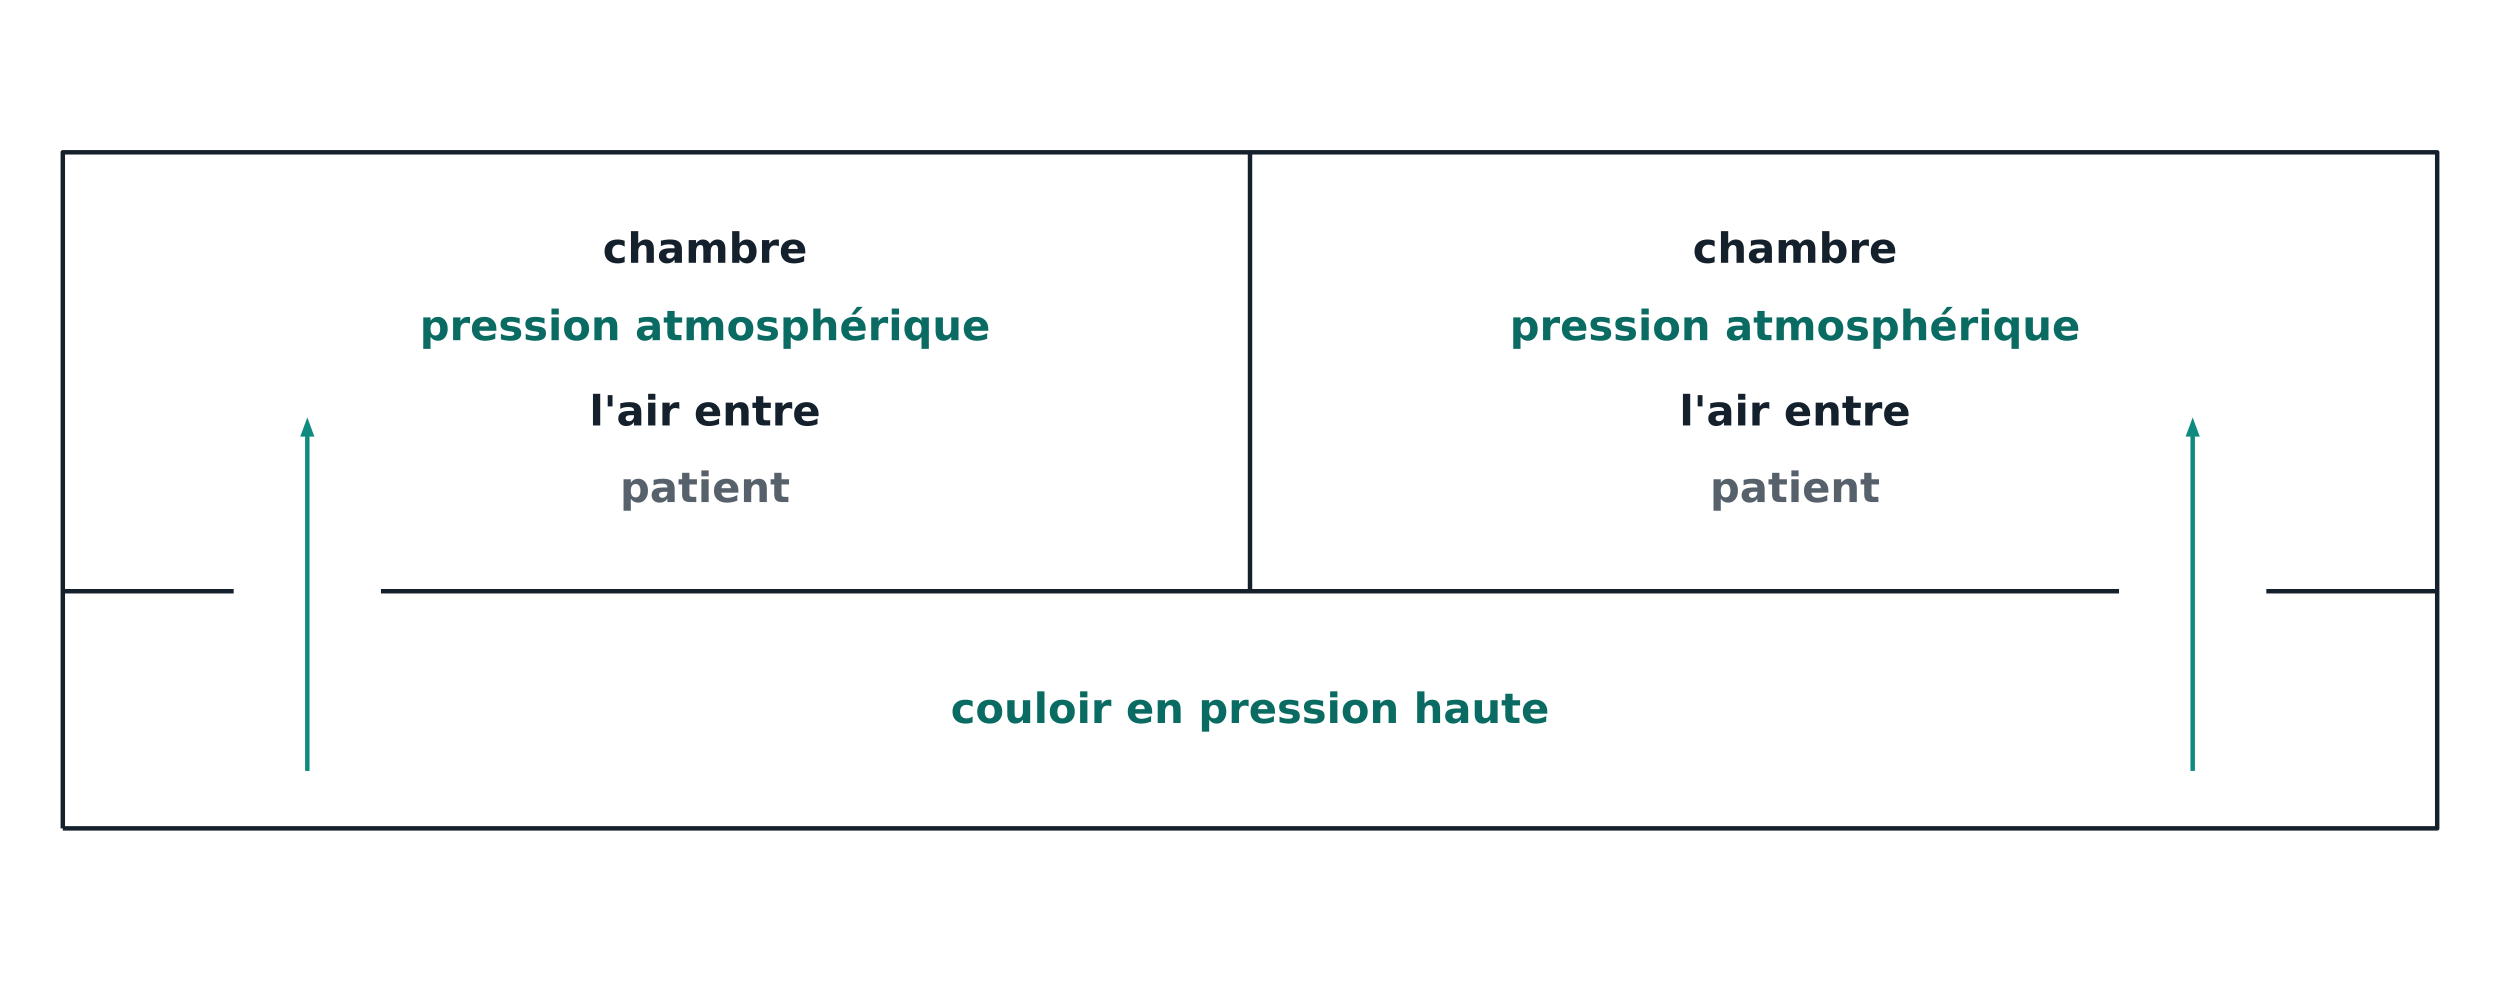
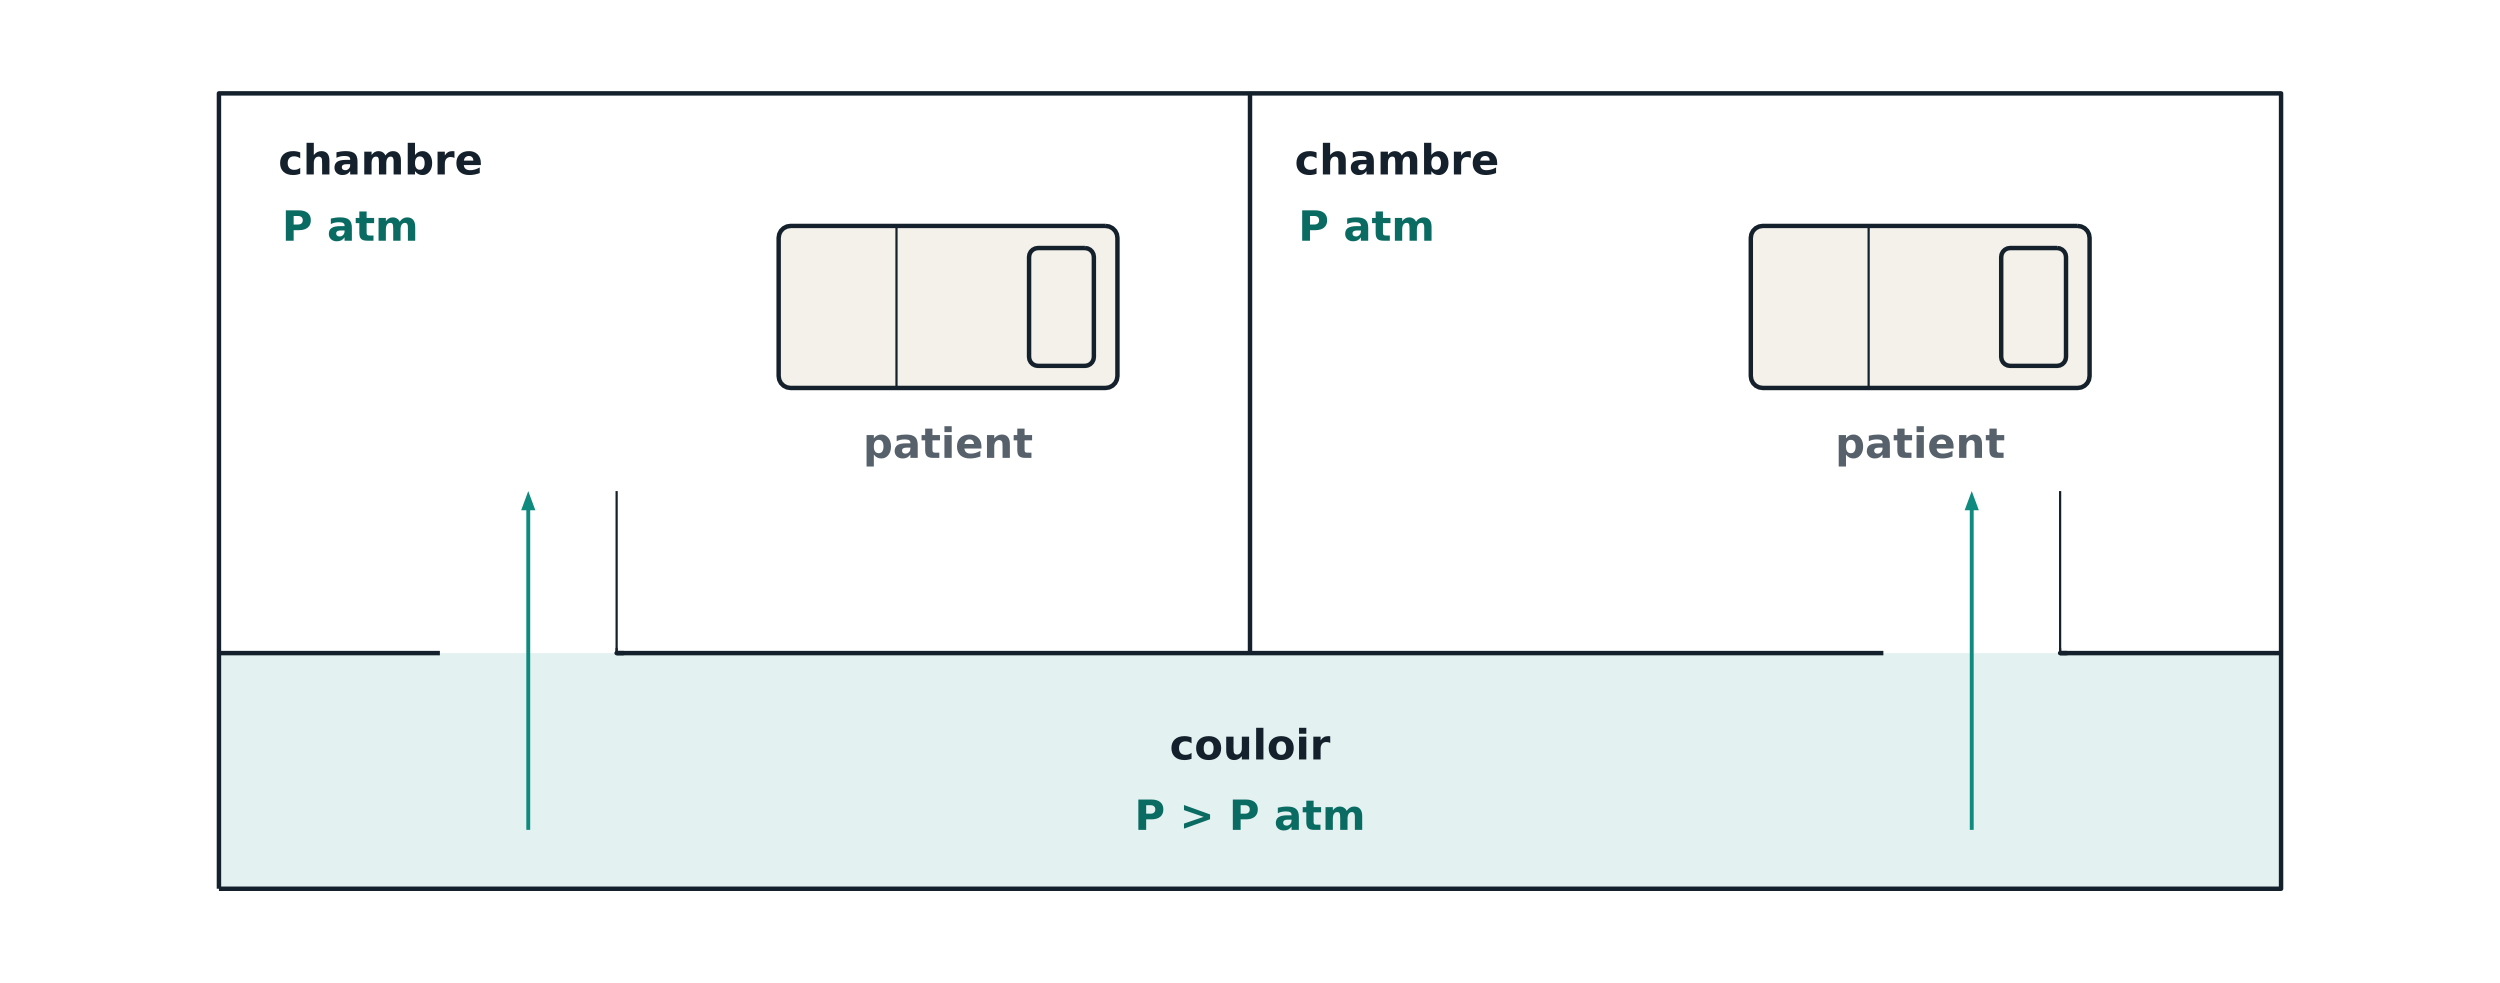
- <svg xmlns="http://www.w3.org/2000/svg" viewBox="0 0 1680 660" class="tf-figure" width="1680" height="660" style="aspect-ratio: 1680 / 660" data-viewbox="0 0 1680 660" data-min-text="28" data-slot="1680x660" preserveAspectRatio="xMinYMin meet" role="img" aria-label="Vue en plan de deux chambres de patient à la pression atmosphérique et d'un couloir en pression haute. L'air entre dans chaque chambre depuis le couloir par la porte.">
+ <svg xmlns="http://www.w3.org/2000/svg" viewBox="0 0 1680 660" class="tf-figure" width="1680" height="660" style="aspect-ratio: 1680 / 660" data-viewbox="0 0 1680 660" data-min-text="28" data-slot="1680x660" preserveAspectRatio="xMinYMin meet" role="img" aria-label="Vue en plan de deux chambres de patient à la pression atmosphérique, desservies par un couloir en surpression. Par chaque porte ouverte, l'air passe du couloir vers la chambre.">
  <defs>
    <style type="text/css">.tf-figure *{stroke-linejoin: round; stroke-linecap: butt}</style>
  </defs>
  <g id="tf-cascade-figure_1">
    <g id="tf-cascade-patch_1">
      <path d="M 0 660  L 1680 660  L 1680 0  L 0 0  L 0 660  z " style="fill: none; opacity: 0" />
    </g>
    <g id="tf-cascade-axes_1">
-       <g id="tf-cascade-tf-polyline--0" class="tf-polyline">
-         <path d="M 42.207 556.668  L 1637.793 556.668  L 1637.793 102.342  L 42.207 102.342  L 42.207 556.668  " clip-path="url(#tf-cascade-pf0071cb59c)" style="fill: none; stroke: var(--ink, #14202B); stroke-width: 2.987" />
+       <g id="tf-cascade-tf-region--0" class="tf-region tf-ink">
+         <path d="M 147.127 597.251  L 1532.873 597.251  L 1532.873 438.88  L 147.127 438.88  z " clip-path="url(#tf-cascade-pf0071cb59c)" style="fill: var(--accent, #0E8A7E); opacity: 0.12" />
      </g>
-       <g id="tf-cascade-tf-line--1" class="tf-line">
-         <path d="M 42.207 397.308  L 157.025 397.308  " clip-path="url(#tf-cascade-pf0071cb59c)" style="fill: none; stroke: var(--ink, #14202B); stroke-width: 2.987" />
+       <g id="tf-cascade-tf-polyline--1" class="tf-polyline">
+         <path d="M 147.127 597.251  L 1532.873 597.251  L 1532.873 62.749  L 147.127 62.749  L 147.127 597.251  " clip-path="url(#tf-cascade-pf0071cb59c)" style="fill: none; stroke: var(--ink, #14202B); stroke-width: 2.987" />
      </g>
      <g id="tf-cascade-tf-line--2" class="tf-line">
-         <path d="M 256.007 397.308  L 1423.993 397.308  " clip-path="url(#tf-cascade-pf0071cb59c)" style="fill: none; stroke: var(--ink, #14202B); stroke-width: 2.987" />
+         <path d="M 147.127 438.88  L 295.6 438.88  " clip-path="url(#tf-cascade-pf0071cb59c)" style="fill: none; stroke: var(--ink, #14202B); stroke-width: 2.987" />
      </g>
      <g id="tf-cascade-tf-line--3" class="tf-line">
-         <path d="M 1522.975 397.308  L 1637.793 397.308  " clip-path="url(#tf-cascade-pf0071cb59c)" style="fill: none; stroke: var(--ink, #14202B); stroke-width: 2.987" />
+         <path d="M 414.378 438.88  L 1265.622 438.88  " clip-path="url(#tf-cascade-pf0071cb59c)" style="fill: none; stroke: var(--ink, #14202B); stroke-width: 2.987" />
      </g>
      <g id="tf-cascade-tf-line--4" class="tf-line">
-         <path d="M 840 397.308  L 840 102.342  " clip-path="url(#tf-cascade-pf0071cb59c)" style="fill: none; stroke: var(--ink, #14202B); stroke-width: 2.987" />
+         <path d="M 1384.4 438.88  L 1532.873 438.88  " clip-path="url(#tf-cascade-pf0071cb59c)" style="fill: none; stroke: var(--ink, #14202B); stroke-width: 2.987" />
      </g>
-       <g id="tf-cascade-tf-arrow--5" class="tf-arrow">
-         <path d="M 206.516 518.065  L 206.516 292.101  " clip-path="url(#tf-cascade-pf0071cb59c)" style="fill: none; stroke: var(--accent, #0E8A7E); stroke-width: 2.987" />
+       <g id="tf-cascade-tf-line--5" class="tf-line">
+         <path d="M 840 438.88  L 840 62.749  " clip-path="url(#tf-cascade-pf0071cb59c)" style="fill: none; stroke: var(--ink, #14202B); stroke-width: 2.987" />
      </g>
-       <g id="tf-cascade-tf-arrow--6" class="tf-arrow">
-         <path d="M 1473.484 518.065  L 1473.484 292.101  " clip-path="url(#tf-cascade-pf0071cb59c)" style="fill: none; stroke: var(--accent, #0E8A7E); stroke-width: 2.987" />
+       <g id="tf-cascade-tf-line--6" class="tf-line">
+         <path d="M 414.378 438.88  L 414.378 330  " clip-path="url(#tf-cascade-pf0071cb59c)" style="fill: none; stroke: var(--ink, #14202B); stroke-width: 1.493" />
      </g>
-       <g id="tf-cascade-tf-arrow--7" class="tf-arrow">
-         <path d="M 206.516 280.509  L 201.756 293.389  L 211.276 293.389  z " clip-path="url(#tf-cascade-pf0071cb59c)" style="fill: var(--accent, #0E8A7E)" />
+       <g id="tf-cascade-tf-line--7" class="tf-line">
+         <path d="M 1384.4 438.88  L 1384.4 330  " clip-path="url(#tf-cascade-pf0071cb59c)" style="fill: none; stroke: var(--ink, #14202B); stroke-width: 1.493" />
      </g>
-       <g id="tf-cascade-tf-arrow--8" class="tf-arrow">
-         <path d="M 1473.484 280.509  L 1468.724 293.389  L 1478.244 293.389  z " clip-path="url(#tf-cascade-pf0071cb59c)" style="fill: var(--accent, #0E8A7E)" />
+       <g id="tf-cascade-tf-line--22" class="tf-line">
+         <path d="M 414.378 438.88  L 418.858 438.88  " clip-path="url(#tf-cascade-pf0071cb59c)" style="fill: none; stroke: var(--ink, #14202B); stroke-width: 2.987; stroke-linecap: round" />
      </g>
-       <g id="tf-cascade-tf-label--9" class="tf-label tf-ink">
-         <text style="font-weight: 600; font-size: 28px; font-family: 'Instrument Sans', 'DejaVu Sans'; text-anchor: middle; fill: var(--ink, #14202B)" x="473.767" y="176.62" transform="rotate(-0 473.7673 176.62)">chambre</text>
+       <g id="tf-cascade-tf-line--23" class="tf-line">
+         <path d="M 1384.4 438.88  L 1388.88 438.88  " clip-path="url(#tf-cascade-pf0071cb59c)" style="fill: none; stroke: var(--ink, #14202B); stroke-width: 2.987; stroke-linecap: round" />
      </g>
-       <g id="tf-cascade-tf-label--10" class="tf-label tf-ink">
-         <text style="font-weight: 600; font-size: 28px; font-family: 'Instrument Sans', 'DejaVu Sans'; text-anchor: middle; fill: var(--accent-text, #0A6B62)" x="473.767" y="228.61" transform="rotate(-0 473.7673 228.61)">pression atmosphérique</text>
+       <g id="tf-cascade-tf-line--24" class="tf-line">
+         <path d="M 414.378 438.88  L 414.378 435.88  " clip-path="url(#tf-cascade-pf0071cb59c)" style="fill: none; stroke: var(--ink, #14202B); stroke-width: 1.493; stroke-linecap: round" />
      </g>
-       <g id="tf-cascade-tf-label--11" class="tf-label tf-ink">
-         <text style="font-weight: 600; font-size: 28px; font-family: 'Instrument Sans', 'DejaVu Sans'; text-anchor: middle; fill: var(--ink, #14202B)" x="473.767" y="285.92" transform="rotate(-0 473.7673 285.92)">l'air entre</text>
+       <g id="tf-cascade-tf-line--25" class="tf-line">
+         <path d="M 1384.4 438.88  L 1384.4 435.88  " clip-path="url(#tf-cascade-pf0071cb59c)" style="fill: none; stroke: var(--ink, #14202B); stroke-width: 1.493; stroke-linecap: round" />
      </g>
-       <g id="tf-cascade-tf-label--12" class="tf-label tf-ink">
-         <text style="font-weight: 600; font-size: 28px; font-family: 'Instrument Sans', 'DejaVu Sans'; text-anchor: middle; fill: var(--muted, #56616B)" x="473.767" y="337.392" transform="rotate(-0 473.7673 337.3916)">patient</text>
+       <g id="tf-cascade-tf-box--8" class="tf-box">
+         <path d="M 742.916 151.833  L 745.389 152.224  L 747.619 153.361  L 749.389 155.13  L 750.525 157.361  L 750.916 159.833  L 750.916 252.713  L 750.525 255.185  L 749.389 257.415  L 747.619 259.185  L 745.389 260.321  L 742.916 260.713  L 531.258 260.713  L 528.786 260.321  L 526.556 259.185  L 524.786 257.415  L 523.65 255.185  L 523.258 252.713  L 523.258 159.833  L 523.65 157.361  L 524.786 155.13  L 526.556 153.361  L 528.786 152.224  L 531.258 151.833  z " clip-path="url(#tf-cascade-pf0071cb59c)" style="fill: var(--slide-bg, #F3F1EA)" />
      </g>
-       <g id="tf-cascade-tf-label--13" class="tf-label tf-ink">
-         <text style="font-weight: 600; font-size: 28px; font-family: 'Instrument Sans', 'DejaVu Sans'; text-anchor: middle; fill: var(--ink, #14202B)" x="1206.233" y="176.62" transform="rotate(-0 1206.233 176.62)">chambre</text>
+       <g id="tf-cascade-tf-box--9" class="tf-box">
+         <path d="M 742.916 151.833  L 745.389 152.224  L 747.619 153.361  L 749.389 155.13  L 750.525 157.361  L 750.916 159.833  L 750.916 252.713  L 750.525 255.185  L 749.389 257.415  L 747.619 259.185  L 745.389 260.321  L 742.916 260.713  L 531.258 260.713  L 528.786 260.321  L 526.556 259.185  L 524.786 257.415  L 523.65 255.185  L 523.258 252.713  L 523.258 159.833  L 523.65 157.361  L 524.786 155.13  L 526.556 153.361  L 528.786 152.224  L 531.258 151.833  L 742.916 151.833  " clip-path="url(#tf-cascade-pf0071cb59c)" style="fill: none; stroke: var(--ink, #14202B); stroke-width: 2.987" />
      </g>
-       <g id="tf-cascade-tf-label--14" class="tf-label tf-ink">
-         <text style="font-weight: 600; font-size: 28px; font-family: 'Instrument Sans', 'DejaVu Sans'; text-anchor: middle; fill: var(--accent-text, #0A6B62)" x="1206.233" y="228.61" transform="rotate(-0 1206.233 228.61)">pression atmosphérique</text>
+       <g id="tf-cascade-tf-box--10" class="tf-box">
+         <path d="M 1396.196 151.833  L 1398.668 152.224  L 1400.899 153.361  L 1402.668 155.13  L 1403.805 157.361  L 1404.196 159.833  L 1404.196 252.713  L 1403.805 255.185  L 1402.668 257.415  L 1400.899 259.185  L 1398.668 260.321  L 1396.196 260.713  L 1184.538 260.713  L 1182.066 260.321  L 1179.836 259.185  L 1178.066 257.415  L 1176.93 255.185  L 1176.538 252.713  L 1176.538 159.833  L 1176.93 157.361  L 1178.066 155.13  L 1179.836 153.361  L 1182.066 152.224  L 1184.538 151.833  z " clip-path="url(#tf-cascade-pf0071cb59c)" style="fill: var(--slide-bg, #F3F1EA)" />
      </g>
-       <g id="tf-cascade-tf-label--15" class="tf-label tf-ink">
-         <text style="font-weight: 600; font-size: 28px; font-family: 'Instrument Sans', 'DejaVu Sans'; text-anchor: middle; fill: var(--ink, #14202B)" x="1206.233" y="285.92" transform="rotate(-0 1206.233 285.92)">l'air entre</text>
+       <g id="tf-cascade-tf-box--11" class="tf-box">
+         <path d="M 1396.196 151.833  L 1398.668 152.224  L 1400.899 153.361  L 1402.668 155.13  L 1403.805 157.361  L 1404.196 159.833  L 1404.196 252.713  L 1403.805 255.185  L 1402.668 257.415  L 1400.899 259.185  L 1398.668 260.321  L 1396.196 260.713  L 1184.538 260.713  L 1182.066 260.321  L 1179.836 259.185  L 1178.066 257.415  L 1176.93 255.185  L 1176.538 252.713  L 1176.538 159.833  L 1176.93 157.361  L 1178.066 155.13  L 1179.836 153.361  L 1182.066 152.224  L 1184.538 151.833  L 1396.196 151.833  " clip-path="url(#tf-cascade-pf0071cb59c)" style="fill: none; stroke: var(--ink, #14202B); stroke-width: 2.987" />
      </g>
-       <g id="tf-cascade-tf-label--16" class="tf-label tf-ink">
-         <text style="font-weight: 600; font-size: 28px; font-family: 'Instrument Sans', 'DejaVu Sans'; text-anchor: middle; fill: var(--muted, #56616B)" x="1206.233" y="337.392" transform="rotate(-0 1206.233 337.3916)">patient</text>
+       <g id="tf-cascade-tf-arrow--12" class="tf-arrow">
+         <path d="M 354.989 557.658  L 354.989 341.592  " clip-path="url(#tf-cascade-pf0071cb59c)" style="fill: none; stroke: var(--accent, #0E8A7E); stroke-width: 2.613" />
      </g>
-       <g id="tf-cascade-tf-label--17" class="tf-label tf-ink">
-         <text style="font-weight: 600; font-size: 28px; font-family: 'Instrument Sans', 'DejaVu Sans'; text-anchor: middle; fill: var(--accent-text, #0A6B62)" x="840" y="485.864" transform="rotate(-0 840 485.8643)">couloir en pression haute</text>
+       <g id="tf-cascade-tf-arrow--13" class="tf-arrow">
+         <path d="M 1325.011 557.658  L 1325.011 341.592  " clip-path="url(#tf-cascade-pf0071cb59c)" style="fill: none; stroke: var(--accent, #0E8A7E); stroke-width: 2.613" />
+       </g>
+       <g id="tf-cascade-tf-arrow--14" class="tf-arrow">
+         <path d="M 354.989 330  L 350.229 342.88  L 359.749 342.88  z " clip-path="url(#tf-cascade-pf0071cb59c)" style="fill: var(--accent, #0E8A7E)" />
+       </g>
+       <g id="tf-cascade-tf-arrow--15" class="tf-arrow">
+         <path d="M 1325.011 330  L 1320.251 342.88  L 1329.771 342.88  z " clip-path="url(#tf-cascade-pf0071cb59c)" style="fill: var(--accent, #0E8A7E)" />
+       </g>
+       <g id="tf-cascade-tf-line--16" class="tf-line">
+         <path d="M 602.444 260.713  L 602.444 151.833  " clip-path="url(#tf-cascade-pf0071cb59c)" style="fill: none; stroke: var(--ink, #14202B); stroke-width: 1.493" />
+       </g>
+       <g id="tf-cascade-tf-line--17" class="tf-line">
+         <path d="M 1255.724 260.713  L 1255.724 151.833  " clip-path="url(#tf-cascade-pf0071cb59c)" style="fill: none; stroke: var(--ink, #14202B); stroke-width: 1.493" />
+       </g>
+       <g id="tf-cascade-tf-box--18" class="tf-box">
+         <path d="M 729.079 166.68  L 730.933 166.974  L 732.606 167.826  L 733.933 169.153  L 734.786 170.826  L 735.079 172.68  L 735.079 239.865  L 734.786 241.72  L 733.933 243.392  L 732.606 244.72  L 730.933 245.572  L 729.079 245.865  L 697.527 245.865  L 695.673 245.572  L 694.001 244.72  L 692.673 243.392  L 691.821 241.72  L 691.527 239.865  L 691.527 172.68  L 691.821 170.826  L 692.673 169.153  L 694.001 167.826  L 695.673 166.974  L 697.527 166.68  z " clip-path="url(#tf-cascade-pf0071cb59c)" style="fill: var(--slide-bg, #F3F1EA)" />
+       </g>
+       <g id="tf-cascade-tf-box--19" class="tf-box">
+         <path d="M 729.079 166.68  L 730.933 166.974  L 732.606 167.826  L 733.933 169.153  L 734.786 170.826  L 735.079 172.68  L 735.079 239.865  L 734.786 241.72  L 733.933 243.392  L 732.606 244.72  L 730.933 245.572  L 729.079 245.865  L 697.527 245.865  L 695.673 245.572  L 694.001 244.72  L 692.673 243.392  L 691.821 241.72  L 691.527 239.865  L 691.527 172.68  L 691.821 170.826  L 692.673 169.153  L 694.001 167.826  L 695.673 166.974  L 697.527 166.68  L 729.079 166.68  " clip-path="url(#tf-cascade-pf0071cb59c)" style="fill: none; stroke: var(--ink, #14202B); stroke-width: 2.987" />
+       </g>
+       <g id="tf-cascade-tf-box--20" class="tf-box">
+         <path d="M 1382.359 166.68  L 1384.213 166.974  L 1385.886 167.826  L 1387.213 169.153  L 1388.066 170.826  L 1388.359 172.68  L 1388.359 239.865  L 1388.066 241.72  L 1387.213 243.392  L 1385.886 244.72  L 1384.213 245.572  L 1382.359 245.865  L 1350.807 245.865  L 1348.953 245.572  L 1347.281 244.72  L 1345.953 243.392  L 1345.101 241.72  L 1344.807 239.865  L 1344.807 172.68  L 1345.101 170.826  L 1345.953 169.153  L 1347.281 167.826  L 1348.953 166.974  L 1350.807 166.68  z " clip-path="url(#tf-cascade-pf0071cb59c)" style="fill: var(--slide-bg, #F3F1EA)" />
+       </g>
+       <g id="tf-cascade-tf-box--21" class="tf-box">
+         <path d="M 1382.359 166.68  L 1384.213 166.974  L 1385.886 167.826  L 1387.213 169.153  L 1388.066 170.826  L 1388.359 172.68  L 1388.359 239.865  L 1388.066 241.72  L 1387.213 243.392  L 1385.886 244.72  L 1384.213 245.572  L 1382.359 245.865  L 1350.807 245.865  L 1348.953 245.572  L 1347.281 244.72  L 1345.953 243.392  L 1345.101 241.72  L 1344.807 239.865  L 1344.807 172.68  L 1345.101 170.826  L 1345.953 169.153  L 1347.281 167.826  L 1348.953 166.974  L 1350.807 166.68  L 1382.359 166.68  " clip-path="url(#tf-cascade-pf0071cb59c)" style="fill: none; stroke: var(--ink, #14202B); stroke-width: 2.987" />
+       </g>
+       <g id="tf-cascade-tf-label--26" class="tf-label tf-ink">
+         <text style="font-weight: 600; font-size: 28px; font-family: 'Instrument Sans', 'DejaVu Sans'; text-anchor: middle; fill: var(--ink, #14202B)" x="255.751" y="117.231" transform="rotate(-0 255.751 117.2309)">chambre</text>
+       </g>
+       <g id="tf-cascade-tf-label--27" class="tf-label tf-ink">
+         <text style="font-weight: 700; font-size: 28px; font-family: 'Instrument Sans', 'DejaVu Sans'; text-anchor: middle; fill: var(--accent-text, #0A6B62)" x="235.368" y="161.76" transform="rotate(-0 235.3682 161.7596)">P atm</text>
+       </g>
+       <g id="tf-cascade-tf-label--28" class="tf-label tf-ink">
+         <text style="font-weight: 600; font-size: 28px; font-family: 'Instrument Sans', 'DejaVu Sans'; text-anchor: middle; fill: var(--ink, #14202B)" x="938.726" y="117.231" transform="rotate(-0 938.7255 117.2309)">chambre</text>
+       </g>
+       <g id="tf-cascade-tf-label--29" class="tf-label tf-ink">
+         <text style="font-weight: 700; font-size: 28px; font-family: 'Instrument Sans', 'DejaVu Sans'; text-anchor: middle; fill: var(--accent-text, #0A6B62)" x="918.343" y="161.76" transform="rotate(-0 918.3427 161.7596)">P atm</text>
+       </g>
+       <g id="tf-cascade-tf-label--30" class="tf-label tf-ink">
+         <text style="font-weight: 600; font-size: 28px; font-family: 'Instrument Sans', 'DejaVu Sans'; text-anchor: middle; fill: var(--muted, #56616B)" x="637.087" y="307.697" transform="rotate(-0 637.0873 307.697)">patient</text>
+       </g>
+       <g id="tf-cascade-tf-label--31" class="tf-label tf-ink">
+         <text style="font-weight: 600; font-size: 28px; font-family: 'Instrument Sans', 'DejaVu Sans'; text-anchor: middle; fill: var(--muted, #56616B)" x="1290.367" y="307.697" transform="rotate(-0 1290.367 307.697)">patient</text>
+       </g>
+       <g id="tf-cascade-tf-label--32" class="tf-label tf-ink">
+         <text style="font-weight: 600; font-size: 28px; font-family: 'Instrument Sans', 'DejaVu Sans'; text-anchor: middle; fill: var(--ink, #14202B)" x="840" y="510.37" transform="rotate(-0 840 510.3703)">couloir</text>
+       </g>
+       <g id="tf-cascade-tf-label--33" class="tf-label tf-ink">
+         <text style="font-weight: 700; font-size: 28px; font-family: 'Instrument Sans', 'DejaVu Sans'; text-anchor: middle; fill: var(--accent-text, #0A6B62)" x="840" y="557.687" transform="rotate(-0 840 557.6869)">P &gt; P atm</text>
      </g>
    </g>
  </g>
  <defs>
    <clipPath id="tf-cascade-pf0071cb59c">
      <rect x="0" y="0" width="1680" height="660" />
    </clipPath>
  </defs>
</svg>
